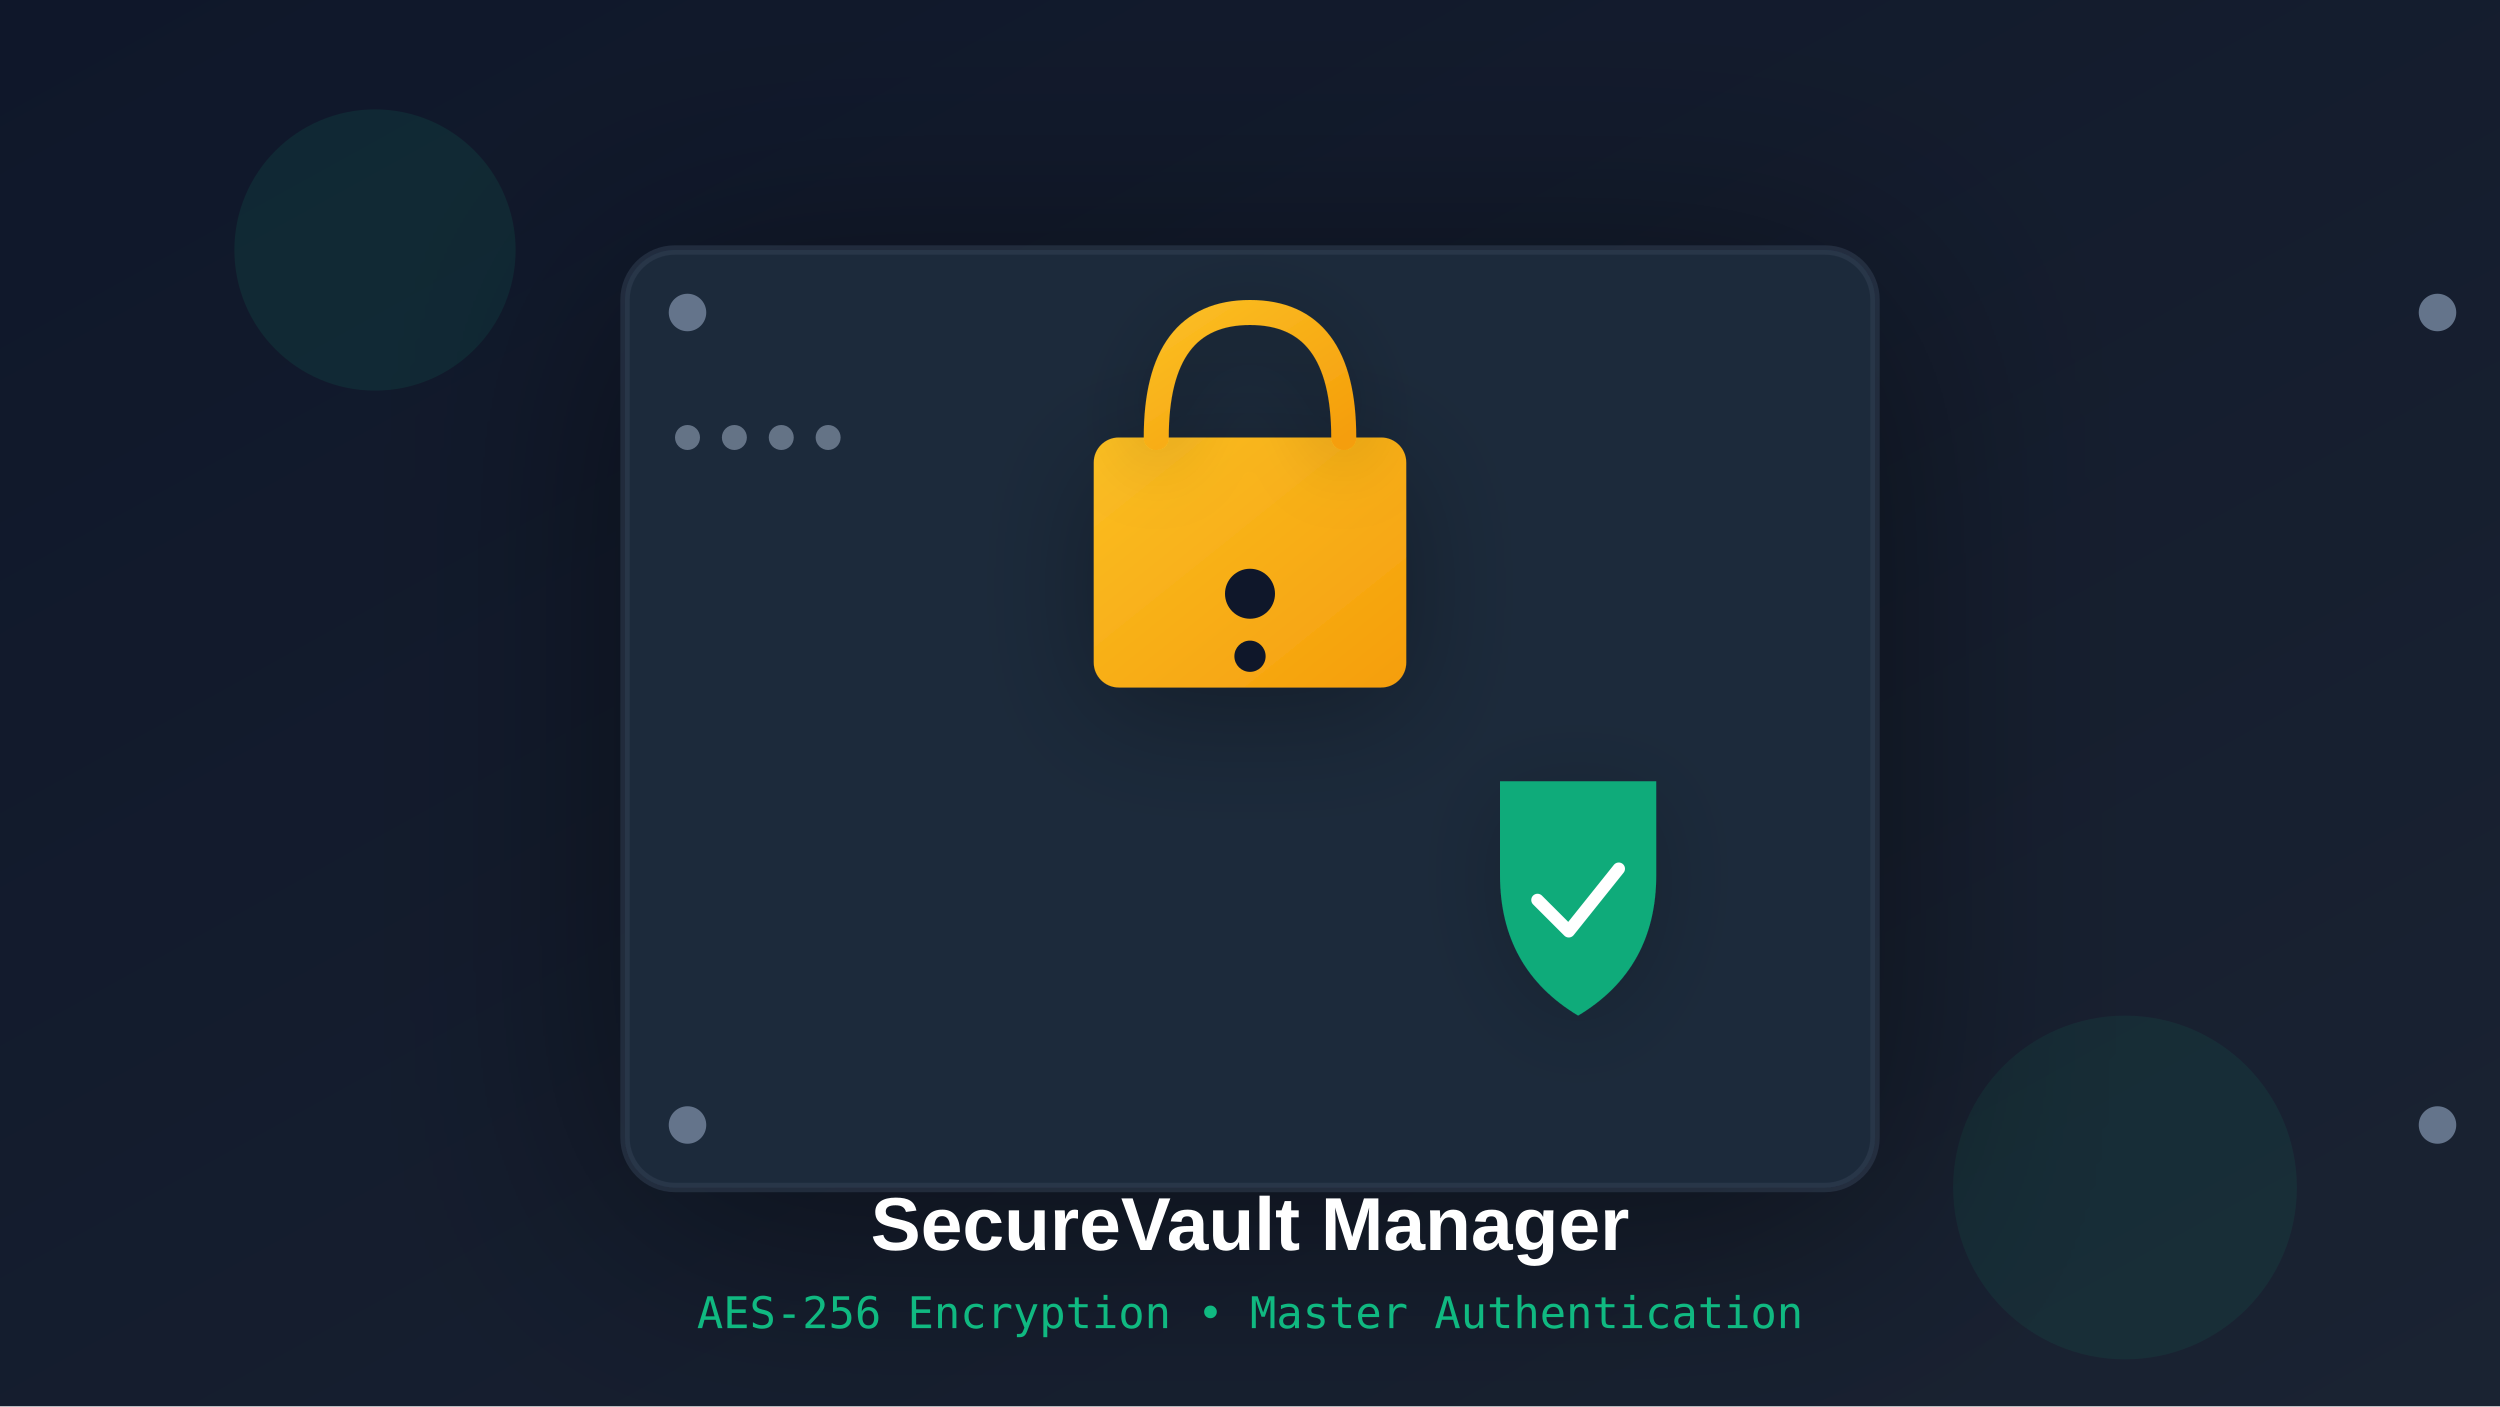
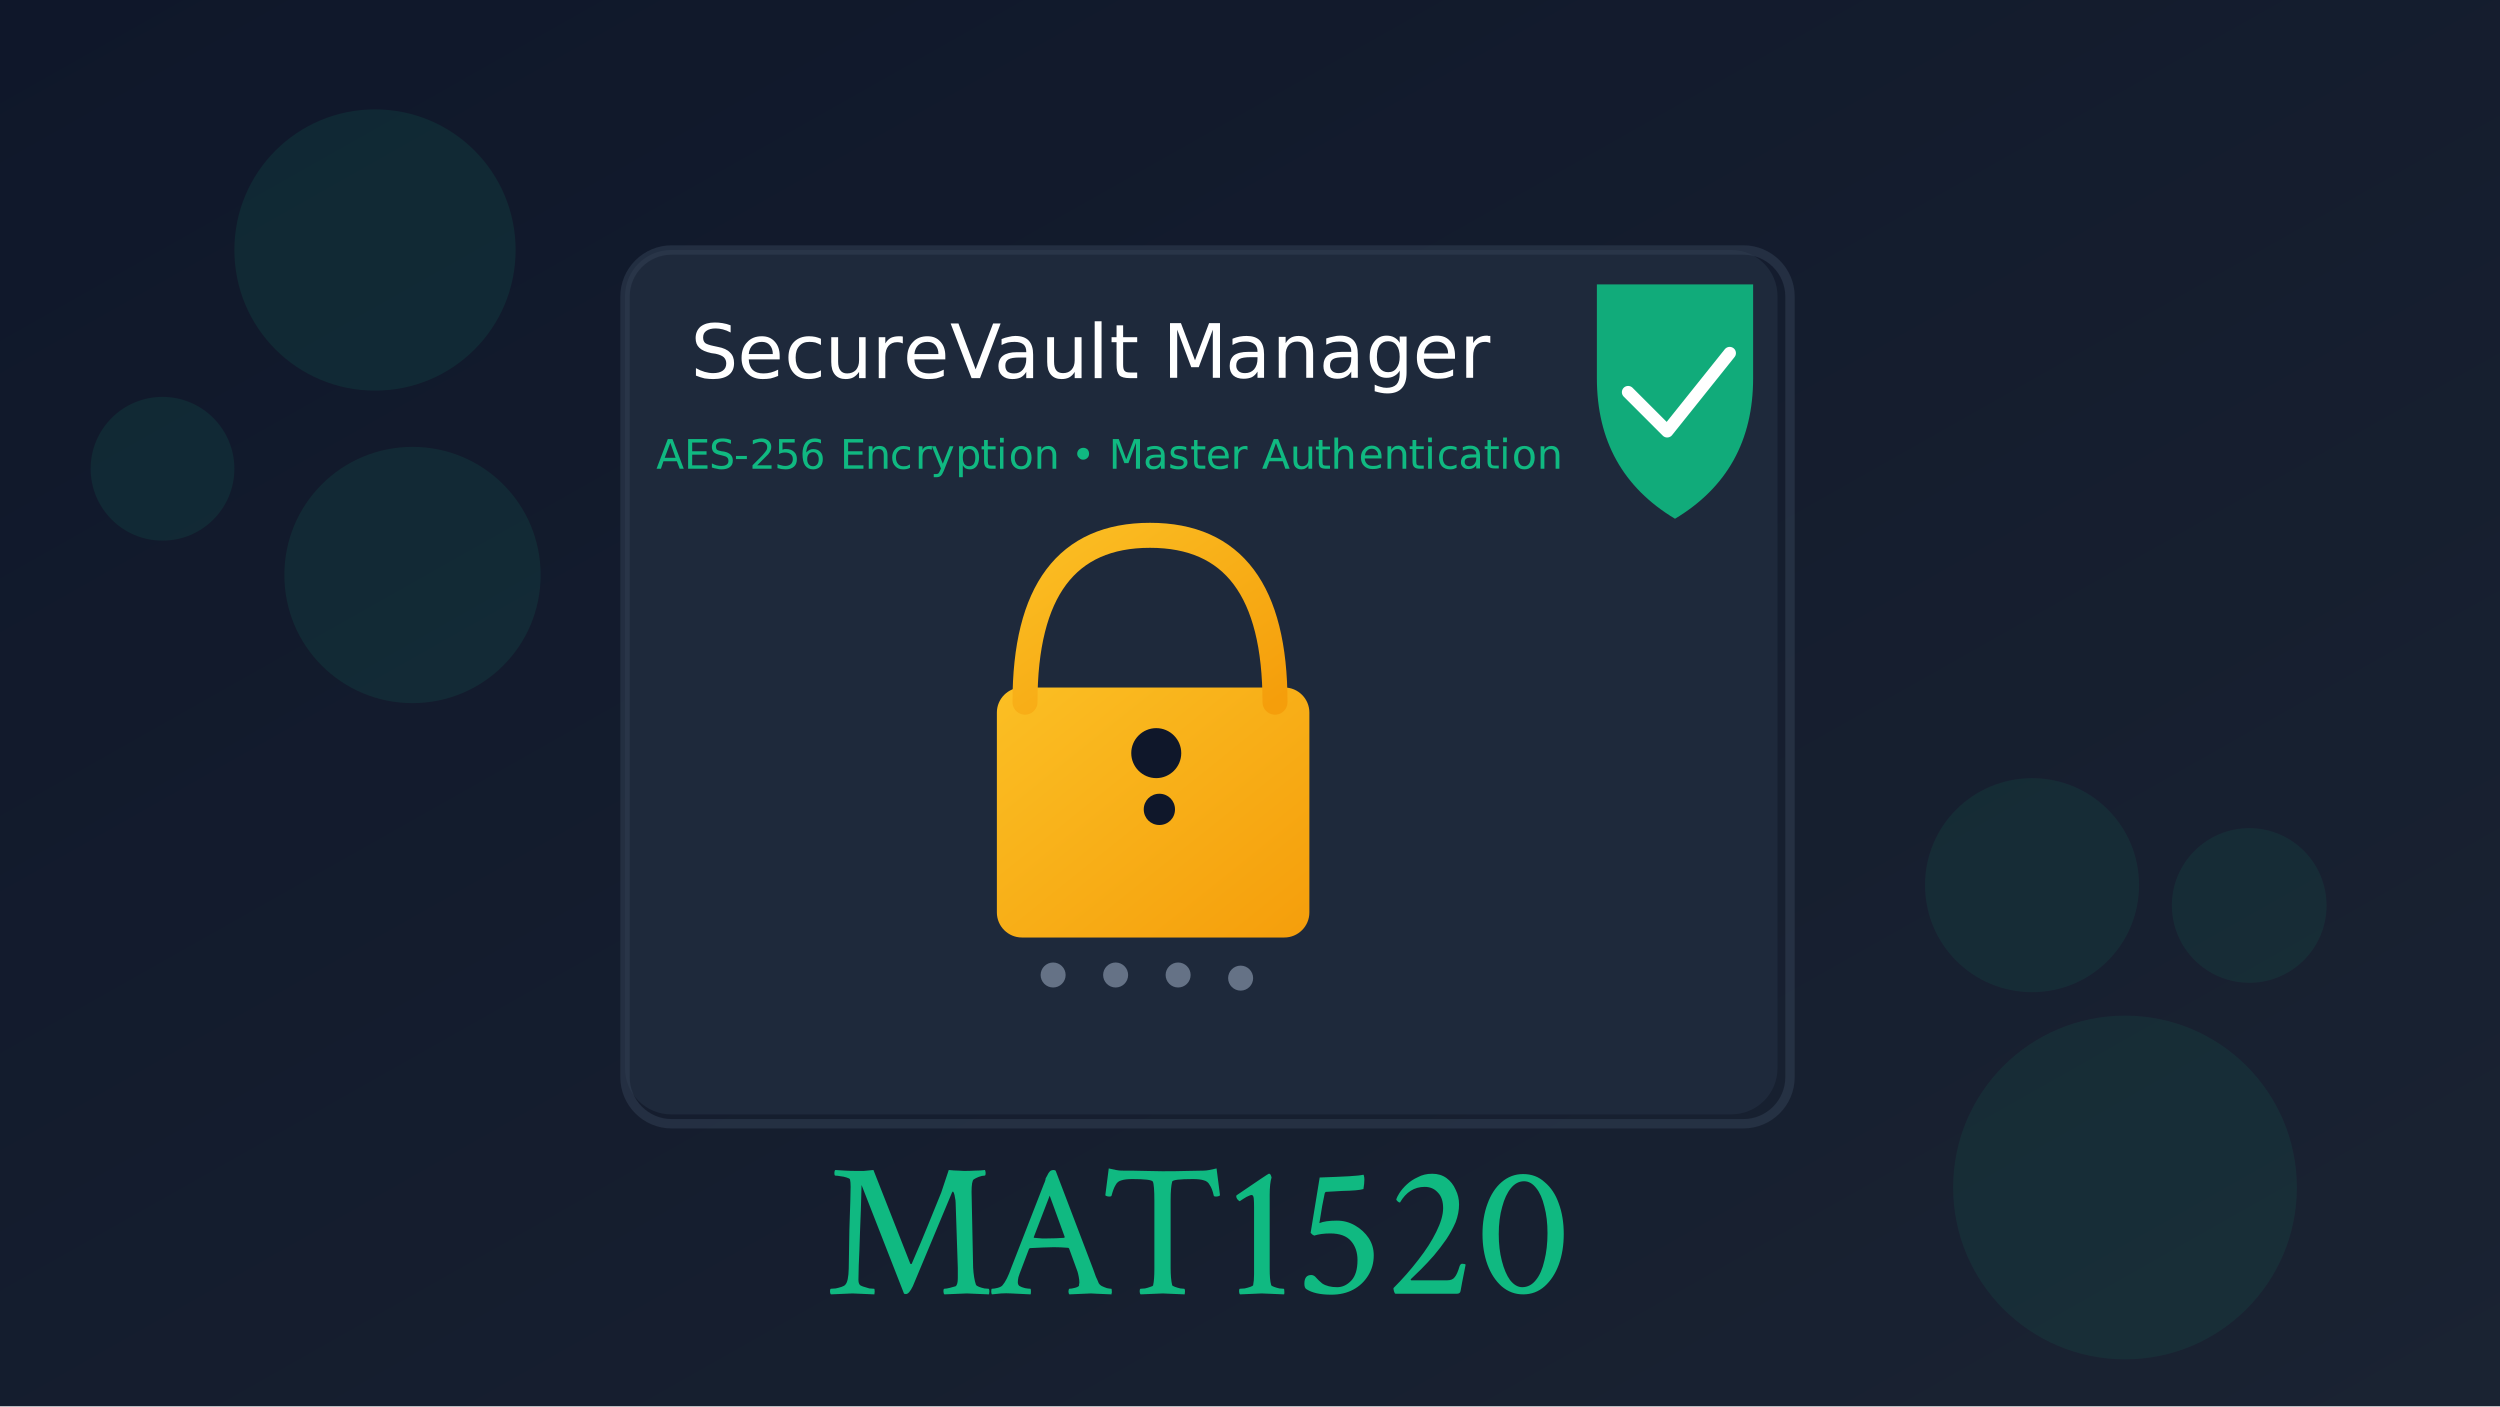
- <svg xmlns="http://www.w3.org/2000/svg" viewBox="0 0 800 450" width="800" height="450">
+ <svg xmlns="http://www.w3.org/2000/svg" version="1.2" viewBox="0 0 800 450" width="800" height="450">
  <defs>
-     <linearGradient id="vault-bg" x1="0%" y1="0%" x2="100%" y2="100%">
-       <stop offset="0%" style="stop-color:#0f172a;stop-opacity:1" />
-       <stop offset="100%" style="stop-color:#1a2332;stop-opacity:1" />
+     <linearGradient id="P" gradientUnits="userSpaceOnUse" />
+     <linearGradient id="g1" x2="1" href="#P" gradientTransform="matrix(800,450,-800,450,0,0)">
+       <stop stop-color="#0f172a" />
+       <stop offset="1" stop-color="#1a2332" />
    </linearGradient>
-     <linearGradient id="vault-lock" x1="0%" y1="0%" x2="100%" y2="100%">
-       <stop offset="0%" style="stop-color:#fbbf24;stop-opacity:1" />
-       <stop offset="100%" style="stop-color:#f59e0b;stop-opacity:1" />
+     <linearGradient id="g2" x2="1" href="#P" gradientTransform="matrix(100,80,-100,80,319,220)">
+       <stop stop-color="#fbbf24" />
+       <stop offset="1" stop-color="#f59e0b" />
+     </linearGradient>
+     <linearGradient id="g3" x2="1" href="#P" gradientTransform="matrix(80,53.333,-80,53.333,328,171.333)">
+       <stop stop-color="#fbbf24" />
+       <stop offset="1" stop-color="#f59e0b" />
    </linearGradient>
  </defs>
-   <rect width="800" height="450" fill="url(#vault-bg)" />
-   <circle cx="120" cy="80" r="45" fill="#10b981" opacity="0.1" />
-   <circle cx="680" cy="380" r="55" fill="#10b981" opacity="0.08" />
-   <rect x="200" y="80" width="400" height="300" rx="16" fill="#1e293b" filter="drop-shadow(0 10px 40px rgba(0, 0, 0, 0.5))" />
-   <rect x="200" y="80" width="400" height="300" rx="16" fill="none" stroke="#334155" stroke-width="3" opacity="0.5" />
-   <circle cx="220" cy="100" r="6" fill="#64748b" />
-   <circle cx="780" cy="100" r="6" fill="#64748b" />
-   <circle cx="220" cy="360" r="6" fill="#64748b" />
-   <circle cx="780" cy="360" r="6" fill="#64748b" />
-   <g transform="translate(400, 180)">
-     <rect x="-50" y="-40" width="100" height="80" rx="8" fill="url(#vault-lock)" filter="drop-shadow(0 8px 20px rgba(0, 0, 0, 0.3))" />
-     <path d="M -30 -40 Q -30 -80 0 -80 Q 30 -80 30 -40" stroke="url(#vault-lock)" stroke-width="8" fill="none" stroke-linecap="round" filter="drop-shadow(0 4px 12px rgba(0, 0, 0, 0.3))" />
-     <circle cx="0" cy="10" r="8" fill="#0f172a" />
-     <circle cx="0" cy="30" r="5" fill="#0f172a" />
-   </g>
-   <g transform="translate(480, 250)">
-     <path d="M 0 0 L 50 0 L 50 30 Q 50 60 25 75 Q 0 60 0 30 Z" fill="#10b981" opacity="0.9" filter="drop-shadow(0 5px 15px rgba(0, 0, 0, 0.2))" />
-     <path d="M 12 38 L 22 48 L 38 28" stroke="#fff" stroke-width="4" fill="none" stroke-linecap="round" stroke-linejoin="round" />
-   </g>
-   <g transform="translate(220, 140)">
-     <circle cx="0" cy="0" r="4" fill="#94a3b8" opacity="0.6" />
-     <circle cx="15" cy="0" r="4" fill="#94a3b8" opacity="0.6" />
-     <circle cx="30" cy="0" r="4" fill="#94a3b8" opacity="0.6" />
-     <circle cx="45" cy="0" r="4" fill="#94a3b8" opacity="0.6" />
-   </g>
-   <text x="400" y="400" fill="#fff" font-family="Arial, sans-serif" font-size="24" text-anchor="middle" font-weight="bold">SecureVault Manager</text>
-   <text x="400" y="425" fill="#10b981" font-family="monospace" font-size="14" text-anchor="middle">AES-256 Encryption • Master Authentication</text>
+   <style>.a{fill:url(#g1)}.b{opacity:.1;fill:#10b981}.c{opacity:.08;fill:#10b981}.d{fill:#1e293b}.e{opacity:.5;fill:none;stroke:#334155;stroke-width:3}.f{fill:url(#g2)}.g{fill:none;stroke:url(#g3);stroke-linecap:round;stroke-width:8}.h{fill:#0f172a}.i{opacity:.9;fill:#10b981}.j{fill:none;stroke:#fff;stroke-linecap:round;stroke-linejoin:round;stroke-width:4}.k{opacity:.6;fill:#94a3b8}.l{fill:#fff}.m{fill:#10b981}</style>
+   <path class="a" d="m0 0h800v450h-800z" />
+   <path class="b" d="m120 125c-24.9 0-45-20.1-45-45 0-24.9 20.1-45 45-45 24.9 0 45 20.1 45 45 0 24.9-20.1 45-45 45z" />
+   <path class="b" d="m52 173c-12.7 0-23-10.3-23-23 0-12.7 10.3-23 23-23 12.7 0 23 10.3 23 23 0 12.7-10.3 23-23 23z" />
+   <path class="b" d="m132 225c-22.7 0-41-18.3-41-41 0-22.7 18.3-41 41-41 22.7 0 41 18.3 41 41 0 22.7-18.3 41-41 41z" />
+   <path class="c" d="m680 435c-30.4 0-55-24.6-55-55 0-30.4 24.6-55 55-55 30.4 0 55 24.6 55 55 0 30.4-24.6 55-55 55z" />
+   <path class="c" d="m719.8 314.5c-13.7 0-24.8-11.1-24.8-24.8 0-13.6 11.1-24.7 24.8-24.7 13.6 0 24.7 11.1 24.7 24.8 0 13.6-11.1 24.7-24.7 24.7z" />
+   <path class="c" d="m650.3 317.5c-19 0-34.3-15.3-34.3-34.3 0-18.9 15.3-34.2 34.3-34.2 18.9 0 34.2 15.3 34.2 34.2 0 19-15.3 34.3-34.2 34.3z" />
+   <path class="d" d="m214.8 80h339.2c8.2 0 14.8 6.6 14.8 14.8v247c0 8.2-6.6 14.8-14.8 14.8h-339.2c-8.2 0-14.8-6.6-14.8-14.8v-247c0-8.2 6.6-14.8 14.8-14.8z" />
+   <path class="e" d="m214.9 80h343c8.2 0 14.9 6.7 14.9 14.9v249.8c0 8.2-6.7 14.9-14.9 14.9h-343c-8.2 0-14.9-6.7-14.9-14.9v-249.8c0-8.2 6.7-14.9 14.9-14.9z" />
+   <path class="f" d="m327 220h84c4.4 0 8 3.6 8 8v64c0 4.4-3.6 8-8 8h-84c-4.4 0-8-3.6-8-8v-64c0-4.4 3.6-8 8-8z" />
+   <path class="g" d="m328 224.7q0-53.4 40-53.4 40 0 40 53.4" />
+   <path class="h" d="m370 249c-4.4 0-8-3.6-8-8 0-4.4 3.6-8 8-8 4.4 0 8 3.6 8 8 0 4.4-3.6 8-8 8z" />
+   <path class="h" d="m371 264c-2.8 0-5-2.2-5-5 0-2.8 2.2-5 5-5 2.8 0 5 2.2 5 5 0 2.8-2.2 5-5 5z" />
+   <path class="i" d="m511 91h50v30q0 30-25 45-25-15-25-45z" />
+   <path class="j" d="m521 125.5l12.5 12.5 20-25" />
+   <path class="k" d="m337 316c-2.2 0-4-1.8-4-4 0-2.2 1.8-4 4-4 2.2 0 4 1.8 4 4 0 2.2-1.8 4-4 4z" />
+   <path class="k" d="m357 316c-2.2 0-4-1.8-4-4 0-2.2 1.8-4 4-4 2.2 0 4 1.8 4 4 0 2.2-1.8 4-4 4z" />
+   <path class="k" d="m377 316c-2.2 0-4-1.8-4-4 0-2.2 1.8-4 4-4 2.2 0 4 1.8 4 4 0 2.2-1.8 4-4 4z" />
+   <path class="k" d="m397 317c-2.2 0-4-1.8-4-4 0-2.2 1.8-4 4-4 2.2 0 4 1.8 4 4 0 2.2-1.8 4-4 4z" />
+   <path class="l" d="m233.8 104.1v2.3q-1.3-0.7-2.5-1-1.2-0.3-2.3-0.3-1.9 0-3 0.8-1 0.7-1 2.1 0 1.2 0.7 1.8 0.7 0.5 2.6 0.9l1.4 0.3q2.7 0.5 3.9 1.8 1.3 1.2 1.3 3.4 0 2.5-1.7 3.8-1.7 1.3-5 1.3-1.2 0-2.7-0.2-1.3-0.3-2.8-0.9v-2.4q1.4 0.8 2.8 1.2 1.4 0.4 2.7 0.4 2 0 3.1-0.8 1.1-0.8 1.1-2.3 0-1.2-0.8-2-0.8-0.7-2.6-1.1l-1.4-0.2q-2.7-0.6-3.8-1.7-1.2-1.1-1.2-3.1 0-2.3 1.6-3.7 1.7-1.3 4.5-1.3 1.3 0 2.5 0.2 1.3 0.2 2.6 0.7zm15.7 9.8v1.1h-9.9q0.1 2.2 1.3 3.4 1.2 1.1 3.4 1.1 1.2 0 2.4-0.3 1.1-0.3 2.3-0.9v2q-1.2 0.5-2.4 0.8-1.2 0.2-2.5 0.2-3.1 0-4.9-1.8-1.9-1.8-1.9-4.9 0-3.3 1.8-5.1 1.7-1.9 4.7-1.9 2.6 0 4.1 1.7 1.6 1.7 1.6 4.6zm-9.9-0.6h7.7q0-1.8-1-2.9-0.9-1-2.5-1-1.8 0-2.9 1-1.1 1-1.3 2.9zm23.1-4.9v2q-0.9-0.5-1.8-0.8-0.9-0.2-1.9-0.2-2.1 0-3.2 1.3-1.2 1.3-1.2 3.7 0 2.5 1.2 3.8 1.1 1.3 3.2 1.3 1 0 1.9-0.2 0.9-0.3 1.8-0.8v2q-0.9 0.4-1.9 0.6-0.9 0.2-2 0.2-3 0-4.7-1.8-1.8-1.9-1.8-5.1 0-3.2 1.8-5 1.8-1.8 4.8-1.8 1 0 2 0.2 0.9 0.2 1.8 0.6zm3.3 7.4v-7.9h2.2v7.8q0 1.9 0.7 2.8 0.7 1 2.2 1 1.7 0 2.8-1.1 1-1.2 1-3.1v-7.4h2.1v13.1h-2.1v-2q-0.8 1.2-1.9 1.8-1 0.5-2.4 0.5-2.2 0-3.4-1.4-1.2-1.4-1.2-4.1zm5.5-8.2zm17.4 0.1v2.2q-0.4-0.2-0.8-0.3-0.5-0.1-1-0.1-1.8 0-2.8 1.2-1 1.2-1 3.4v6.9h-2.1v-13.1h2.1v2q0.7-1.2 1.8-1.8 1.1-0.5 2.7-0.5 0.2 0 0.5 0 0.2 0 0.6 0.1zm13.6 6.2v1.1h-9.9q0.1 2.2 1.3 3.4 1.2 1.1 3.4 1.1 1.2 0 2.4-0.3 1.1-0.3 2.3-0.9v2q-1.2 0.5-2.4 0.8-1.2 0.2-2.5 0.2-3.1 0-4.9-1.8-1.9-1.8-1.9-4.9 0-3.3 1.8-5.1 1.7-1.9 4.7-1.9 2.6 0 4.1 1.7 1.6 1.7 1.6 4.6zm-9.9-0.6h7.7q0-1.8-1-2.9-0.9-1-2.5-1-1.8 0-2.9 1-1.1 1-1.3 2.9zm21 7.7h-2.7l-6.7-17.5h2.5l5.5 14.7 5.6-14.7h2.4zm14.8-6.6h-2.1q-2.6 0-3.6 0.6-1 0.6-1 2 0 1.2 0.7 1.9 0.8 0.6 2.1 0.6 1.8 0 2.8-1.2 1.1-1.3 1.1-3.4zm2.2-0.9v7.5h-2.2v-2q-0.7 1.2-1.8 1.8-1.1 0.5-2.7 0.5-2 0-3.2-1.1-1.2-1.1-1.2-3 0-2.3 1.5-3.4 1.5-1.1 4.4-1.1h3v-0.2q0-1.5-0.9-2.3-1-0.8-2.8-0.8-1.1 0-2.2 0.2-1 0.3-2 0.8v-1.9q1.2-0.5 2.3-0.7 1.1-0.3 2.1-0.3 2.9 0 4.3 1.5 1.4 1.5 1.4 4.5zm4.5 2.3v-7.9h2.2v7.8q0 1.9 0.7 2.8 0.7 0.9 2.2 0.9 1.7 0 2.7-1.1 1-1.1 1-3v-7.4h2.2v13.1h-2.2v-2q-0.7 1.2-1.8 1.8-1 0.5-2.4 0.5-2.2 0-3.4-1.4-1.2-1.4-1.2-4.1zm5.4-8.3zm9.8 13.5v-18.2h2.2v18.2zm7-16.9h2.1v3.8h4.5v1.6h-4.5v7.2q0 1.6 0.5 2 0.4 0.5 1.7 0.5h2.3v1.8h-2.3q-2.5 0-3.4-0.9-0.9-1-0.9-3.4v-7.2h-1.6v-1.6h1.6zm17.1 16.8v-17.5h3.5l4.5 11.9 4.5-11.9h3.5v17.5h-2.3v-15.4l-4.5 12h-2.4l-4.5-12v15.4zm28-6.6h-2.2q-2.6 0-3.6 0.6-1 0.6-1 2.1 0 1.1 0.8 1.8 0.7 0.6 2 0.6 1.8 0 2.9-1.2 1.1-1.3 1.1-3.4zm2.1-0.9v7.5h-2.1v-2q-0.7 1.2-1.8 1.8-1.1 0.5-2.7 0.5-2.1 0-3.3-1.1-1.1-1.1-1.1-3 0-2.2 1.4-3.4 1.5-1.1 4.5-1.1h3v-0.2q0-1.5-1-2.3-1-0.8-2.7-0.8-1.2 0-2.2 0.2-1.1 0.3-2.1 0.9v-2q1.2-0.5 2.3-0.7 1.1-0.2 2.2-0.2 2.8 0 4.2 1.4 1.4 1.5 1.4 4.5zm15.7-0.4v7.9h-2.2v-7.9q0-1.8-0.7-2.7-0.7-1-2.2-1-1.7 0-2.7 1.1-1 1.2-1 3.1v7.4h-2.2v-13.1h2.2v2q0.7-1.2 1.8-1.8 1-0.5 2.4-0.5 2.3 0 3.4 1.4 1.2 1.4 1.2 4.1zm12.2 1.3h-2.2q-2.6 0-3.6 0.6-1 0.6-1 2 0 1.2 0.8 1.9 0.7 0.6 2 0.6 1.8 0 2.9-1.2 1.1-1.3 1.1-3.4zm2.1-0.9v7.5h-2.1v-2q-0.7 1.2-1.8 1.7-1.1 0.6-2.7 0.6-2.1 0-3.3-1.1-1.1-1.1-1.1-3 0-2.3 1.4-3.4 1.5-1.1 4.5-1.1h3v-0.2q0-1.5-1-2.3-1-0.8-2.7-0.8-1.2 0-2.2 0.2-1.1 0.3-2.1 0.8v-2q1.2-0.4 2.3-0.6 1.1-0.3 2.2-0.3 2.8 0 4.2 1.5 1.4 1.5 1.4 4.5zm13.4 0.8q0-2.4-1-3.7-0.9-1.3-2.7-1.3-1.7 0-2.7 1.3-0.9 1.3-0.9 3.7 0 2.3 0.9 3.6 1 1.3 2.7 1.3 1.8 0 2.7-1.3 1-1.3 1-3.6zm2.2-6.5v11.5q0 3.4-1.5 5-1.5 1.7-4.6 1.7-1.1 0-2.1-0.2-1-0.2-2-0.5v-2.1q1 0.5 1.9 0.7 0.9 0.3 1.9 0.3 2.1 0 3.2-1.1 1-1.1 1-3.4v-1q-0.6 1.1-1.7 1.7-1 0.6-2.5 0.6-2.4 0-3.9-1.9-1.5-1.8-1.5-4.8 0-3.1 1.5-4.9 1.5-1.9 3.9-1.9 1.5 0 2.5 0.6 1.1 0.6 1.7 1.7v-2zm15.5 6.1v1h-10q0.2 2.3 1.4 3.4 1.2 1.2 3.3 1.2 1.3 0 2.4-0.3 1.2-0.3 2.3-0.9v2q-1.1 0.5-2.3 0.8-1.2 0.2-2.5 0.2-3.1 0-5-1.8-1.8-1.8-1.8-5 0-3.2 1.7-5.1 1.8-1.9 4.7-1.9 2.7 0 4.2 1.7 1.6 1.7 1.6 4.7zm-9.9-0.7h7.7q0-1.7-1-2.8-1-1-2.6-1-1.8 0-2.8 1-1.1 1-1.3 2.8zm21.2-5.6v2.3q-0.3-0.2-0.8-0.3-0.4-0.1-0.9-0.1-1.8 0-2.8 1.1-1 1.2-1 3.5v6.9h-2.2v-13.2h2.2v2.1q0.7-1.2 1.8-1.8 1.1-0.6 2.6-0.6 0.3 0 0.5 0.1 0.3 0 0.6 0z" />
+   <path class="m" d="m216.2 146.5l-1.7-4.8-1.8 4.8zm-6.1 3.5l3.6-9.5h1.5l3.6 9.5h-1.3l-0.9-2.4h-4.3l-0.8 2.4zm10.1 0v-9.5h6.1v1.1h-4.8v2.8h4.6v1.1h-4.6v3.4h4.9v1.1zm13.7-9.2v1.2q-0.7-0.3-1.4-0.5-0.6-0.2-1.2-0.2-1.1 0-1.7 0.5-0.5 0.4-0.5 1.1 0 0.6 0.3 1 0.4 0.3 1.5 0.5l0.8 0.1q1.4 0.3 2.1 1 0.7 0.7 0.7 1.9 0 1.4-1 2.1-0.9 0.7-2.7 0.7-0.7 0-1.4-0.2-0.8-0.1-1.6-0.4v-1.3q0.8 0.4 1.5 0.6 0.8 0.2 1.5 0.2 1.1 0 1.7-0.4 0.6-0.4 0.6-1.2 0-0.7-0.4-1.1-0.4-0.4-1.4-0.6l-0.8-0.2q-1.5-0.3-2.1-0.9-0.6-0.6-0.6-1.7 0-1.2 0.8-2 0.9-0.7 2.5-0.7 0.7 0 1.4 0.1 0.7 0.1 1.4 0.4zm1.6 6.1v-1h3.5v1zm6.8 2h4.6v1.1h-6.1v-1.1q0.7-0.7 2-2 1.3-1.3 1.6-1.7 0.6-0.7 0.9-1.2 0.2-0.4 0.2-0.9 0-0.8-0.5-1.2-0.6-0.5-1.4-0.5-0.6 0-1.3 0.2-0.7 0.2-1.4 0.6v-1.3q0.7-0.3 1.4-0.4 0.7-0.2 1.3-0.2 1.4 0 2.3 0.7 0.9 0.8 0.9 2 0 0.6-0.2 1.1-0.2 0.6-0.8 1.3-0.2 0.2-1 1-0.9 0.9-2.5 2.5zm7-3.6v-4.8h5v1.1h-3.9v2.3q0.3-0.1 0.6-0.2 0.3 0 0.6 0 1.6 0 2.5 0.9 0.9 0.8 0.9 2.3 0 1.6-0.9 2.4-1 0.9-2.7 0.9-0.6 0-1.3-0.1-0.6-0.1-1.3-0.3v-1.3q0.6 0.3 1.2 0.4 0.6 0.2 1.3 0.2 1.1 0 1.8-0.6 0.6-0.6 0.6-1.6 0-1-0.6-1.5-0.7-0.6-1.8-0.6-0.5 0-1 0.1-0.5 0.1-1 0.4zm10.9-0.6q-0.9 0-1.4 0.6-0.5 0.6-0.5 1.6 0 1.1 0.5 1.7 0.5 0.6 1.4 0.6 0.8 0 1.3-0.6 0.5-0.6 0.5-1.7 0-1-0.5-1.6-0.5-0.6-1.3-0.6zm2.5-4v1.2q-0.5-0.3-1-0.4-0.5-0.1-0.9-0.1-1.3 0-2 0.8-0.7 0.9-0.8 2.6 0.4-0.5 1-0.8 0.5-0.3 1.2-0.3 1.5 0 2.3 0.9 0.8 0.8 0.8 2.3 0 1.5-0.8 2.4-0.9 0.9-2.3 0.9-1.7 0-2.6-1.3-0.8-1.2-0.8-3.7 0-2.2 1-3.6 1.1-1.3 2.9-1.3 0.5 0 1 0.1 0.5 0.1 1 0.3zm7.4 9.3v-9.5h6.1v1.1h-4.8v2.8h4.6v1.1h-4.6v3.4h4.9v1.1zm13.9-4.3v4.3h-1.2v-4.3q0-1-0.4-1.5-0.4-0.5-1.2-0.5-1 0-1.5 0.6-0.5 0.6-0.5 1.7v4h-1.2v-7.2h1.2v1.2q0.4-0.7 0.9-1 0.6-0.3 1.4-0.3 1.2 0 1.8 0.7 0.7 0.8 0.7 2.3zm7.2-2.6v1.1q-0.5-0.3-1-0.4-0.5-0.1-1.1-0.1-1.1 0-1.7 0.7-0.7 0.7-0.7 2 0 1.3 0.7 2.1 0.6 0.7 1.7 0.7 0.6 0 1.1-0.1 0.5-0.2 1-0.5v1.1q-0.5 0.3-1.1 0.4-0.5 0.1-1.1 0.1-1.6 0-2.5-1-1-1-1-2.8 0-1.7 1-2.7 0.9-1 2.6-1 0.5 0 1.1 0.1 0.5 0.1 1 0.3zm7-0.4v1.2q-0.2-0.1-0.5-0.1-0.2-0.1-0.5-0.1-1 0-1.5 0.7-0.5 0.6-0.5 1.8v3.8h-1.2v-7.2h1.2v1.2q0.3-0.7 0.9-1 0.6-0.3 1.5-0.3 0.1 0 0.2 0 0.2 0 0.4 0zm6.9 0.1l-3.1 7.9q-0.5 1.2-1 1.6-0.5 0.4-1.2 0.4h-1v-1h0.7q0.5 0 0.8-0.2 0.2-0.2 0.6-1.1l0.2-0.5-2.9-7.1h1.2l2.3 5.6 2.2-5.6zm3 6.1v3.8h-1.2v-9.9h1.2v1.1q0.4-0.6 0.9-0.9 0.6-0.3 1.4-0.3 1.3 0 2.1 1 0.8 1 0.8 2.7 0 1.7-0.8 2.8-0.8 1-2.1 1-0.8 0-1.4-0.3-0.5-0.3-0.9-1zm4-2.5q0-1.3-0.5-2-0.6-0.7-1.5-0.7-0.9 0-1.5 0.7-0.5 0.7-0.5 2 0 1.3 0.5 2.1 0.6 0.7 1.5 0.7 0.9 0 1.5-0.7 0.5-0.8 0.5-2.1zm2.8-5.6h1.2v2h2.5v1h-2.5v3.8q0 0.9 0.3 1.2 0.2 0.2 0.9 0.2h1.3v1h-1.3q-1.3 0-1.8-0.5-0.6-0.5-0.6-1.9v-3.8h-0.8v-1h0.8zm5.1 9.2v-7.1h1.1v7.1zm0-8.4v-1.5h1.2v1.5zm6.8 2.1q-1 0-1.5 0.7-0.6 0.8-0.6 2.1 0 1.2 0.6 2 0.5 0.7 1.5 0.7 0.9 0 1.5-0.7 0.5-0.8 0.5-2 0-1.3-0.5-2.1-0.6-0.7-1.5-0.7zm0-1q1.5 0 2.4 1 0.9 1 0.9 2.8 0 1.7-0.9 2.7-0.9 1-2.4 1-1.5 0-2.4-1-0.9-1-0.9-2.7 0-1.8 0.9-2.8 0.9-1 2.4-1zm11.2 3v4.3h-1.2v-4.2q0-1.1-0.4-1.6-0.4-0.5-1.2-0.5-0.9 0-1.5 0.6-0.5 0.6-0.5 1.7v4h-1.2v-7.1h1.2v1.1q0.4-0.7 0.9-1 0.6-0.3 1.4-0.3 1.2 0 1.8 0.8 0.7 0.7 0.7 2.2zm6.7-0.5q0-0.8 0.6-1.4 0.6-0.5 1.4-0.5 0.7 0 1.3 0.5 0.5 0.6 0.5 1.4 0 0.8-0.5 1.3-0.6 0.6-1.4 0.6-0.8 0-1.3-0.6-0.6-0.5-0.6-1.3zm11.4 4.8v-9.5h1.9l2.4 6.5 2.5-6.5h1.9v9.5h-1.3v-8.3l-2.4 6.5h-1.3l-2.5-6.5v8.3zm15.4-3.6h-1.2q-1.4 0-2 0.4-0.5 0.3-0.5 1.1 0 0.6 0.4 1 0.4 0.3 1.1 0.3 1 0 1.6-0.7 0.6-0.7 0.6-1.8zm1.2-0.5v4.1h-1.2v-1.1q-0.4 0.7-1 1-0.6 0.3-1.5 0.3-1.1 0-1.7-0.6-0.7-0.7-0.7-1.7 0-1.2 0.8-1.8 0.8-0.6 2.4-0.6h1.7v-0.1q0-0.8-0.5-1.3-0.6-0.4-1.5-0.4-0.7 0-1.2 0.1-0.6 0.2-1.2 0.5v-1.1q0.7-0.3 1.3-0.4 0.6-0.1 1.2-0.1 1.5 0 2.3 0.8 0.8 0.8 0.8 2.4zm6.9-2.8v1.1q-0.5-0.3-1-0.4-0.5-0.1-1.1-0.1-0.9 0-1.3 0.2-0.5 0.3-0.5 0.8 0 0.4 0.3 0.7 0.4 0.2 1.3 0.4l0.4 0.1q1.3 0.3 1.8 0.8 0.5 0.4 0.5 1.3 0 1-0.8 1.6-0.8 0.6-2.1 0.6-0.6 0-1.2-0.1-0.7-0.1-1.4-0.4v-1.2q0.7 0.4 1.3 0.5 0.7 0.2 1.3 0.2 0.8 0 1.3-0.3 0.4-0.3 0.4-0.8 0-0.5-0.3-0.7-0.3-0.3-1.4-0.5l-0.4-0.1q-1.1-0.2-1.6-0.7-0.5-0.5-0.5-1.3 0-1 0.7-1.6 0.7-0.5 2-0.5 0.7 0 1.3 0.1 0.5 0.1 1 0.3zm2.5-2.3h1.1v2h2.5v1h-2.5v3.8q0 0.9 0.3 1.2 0.2 0.2 0.9 0.2h1.3v1h-1.3q-1.3 0-1.8-0.5-0.5-0.5-0.5-1.9v-3.8h-0.9v-1h0.9zm11.1 5.4v0.5h-5.4q0.1 1.2 0.7 1.9 0.7 0.6 1.8 0.6 0.7 0 1.3-0.2 0.7-0.1 1.3-0.5v1.2q-0.6 0.2-1.3 0.4-0.6 0.1-1.3 0.1-1.7 0-2.7-1-1-1-1-2.7 0-1.7 0.9-2.8 1-1 2.6-1 1.4 0 2.2 0.9 0.9 1 0.9 2.6zm-5.4-0.4h4.2q0-1-0.5-1.5-0.6-0.6-1.4-0.6-1 0-1.6 0.6-0.6 0.5-0.7 1.5zm11.4-3v1.2q-0.2-0.1-0.4-0.2-0.2-0.1-0.5-0.1-1 0-1.6 0.7-0.5 0.6-0.5 1.9v3.7h-1.2v-7.1h1.2v1.1q0.4-0.7 1-1 0.6-0.3 1.4-0.3 0.1 0 0.3 0 0.1 0 0.3 0.1zm10.9 3.7l-1.8-4.7-1.7 4.7zm-6.2 3.5l3.7-9.5h1.4l3.7 9.5h-1.4l-0.8-2.4h-4.3l-0.9 2.4zm10-2.8v-4.3h1.2v4.3q0 1 0.4 1.5 0.4 0.5 1.2 0.5 0.9 0 1.5-0.6 0.5-0.6 0.5-1.7v-4h1.2v7.1h-1.2v-1.1q-0.4 0.7-1 1-0.5 0.3-1.3 0.3-1.2 0-1.9-0.8-0.6-0.7-0.6-2.2zm3-4.5zm5.1-1.9h1.2v2.1h2.4v0.9h-2.4v3.9q0 0.8 0.2 1.1 0.3 0.2 1 0.2h1.2v1h-1.2q-1.4 0-1.9-0.5-0.5-0.5-0.5-1.8v-3.9h-0.9v-0.9h0.9zm11 4.8v4.4h-1.2v-4.3q0-1-0.4-1.5-0.4-0.5-1.2-0.5-0.9 0-1.5 0.6-0.5 0.6-0.5 1.6v4.1h-1.2v-10h1.2v3.9q0.4-0.6 1-1 0.5-0.3 1.3-0.3 1.2 0 1.8 0.8 0.7 0.8 0.7 2.2zm9.1 0.5v0.6h-5.4q0.1 1.2 0.8 1.8 0.6 0.6 1.8 0.6 0.7 0 1.3-0.1 0.6-0.2 1.3-0.5v1.1q-0.7 0.3-1.3 0.4-0.7 0.1-1.4 0.1-1.7 0-2.7-1-1-1-1-2.7 0-1.7 1-2.7 0.9-1.1 2.5-1.1 1.5 0 2.3 1 0.8 0.9 0.8 2.5zm-5.3-0.4h4.2q0-0.9-0.6-1.5-0.5-0.6-1.4-0.6-1 0-1.5 0.6-0.6 0.5-0.7 1.5zm13.2-0.1v4.4h-1.2v-4.3q0-1-0.4-1.5-0.4-0.5-1.2-0.5-0.9 0-1.5 0.6-0.5 0.6-0.5 1.6v4.1h-1.2v-7.2h1.2v1.1q0.4-0.6 1-1 0.5-0.3 1.3-0.3 1.2 0 1.8 0.8 0.7 0.8 0.7 2.2zm2-4.8h1.2v2h2.4v0.9h-2.4v3.9q0 0.9 0.2 1.1 0.3 0.3 1 0.3h1.2v1h-1.2q-1.4 0-1.9-0.6-0.5-0.5-0.5-1.8v-3.9h-0.9v-0.9h0.9zm5 9.2v-7.2h1.2v7.2zm0-8.5v-1.5h1.2v1.5zm9.1 1.6v1.1q-0.5-0.3-1-0.4-0.5-0.1-1-0.1-1.1 0-1.8 0.7-0.6 0.7-0.6 2 0 1.3 0.6 2.1 0.7 0.7 1.8 0.7 0.5 0 1-0.2 0.5-0.1 1-0.4v1.1q-0.5 0.2-1 0.4-0.5 0.1-1.1 0.1-1.6 0-2.6-1-0.9-1.1-0.9-2.8 0-1.7 0.9-2.7 1-1 2.7-1 0.5 0 1 0.1 0.5 0.1 1 0.3zm6.3 3.3h-1.2q-1.4 0-1.9 0.3-0.6 0.3-0.6 1.1 0 0.7 0.4 1 0.4 0.4 1.1 0.4 1 0 1.6-0.7 0.6-0.7 0.6-1.8zm1.2-0.5v4h-1.2v-1q-0.4 0.6-1 0.9-0.6 0.3-1.5 0.3-1.1 0-1.7-0.6-0.7-0.6-0.7-1.6 0-1.2 0.8-1.9 0.8-0.6 2.4-0.6h1.7v-0.1q0-0.8-0.5-1.2-0.6-0.5-1.5-0.5-0.7 0-1.2 0.2-0.6 0.1-1.1 0.4v-1.1q0.6-0.2 1.2-0.4 0.6-0.1 1.2-0.1 1.5 0 2.3 0.8 0.8 0.8 0.8 2.5zm2.4-5.1h1.1v2h2.5v0.9h-2.5v3.9q0 0.9 0.3 1.1 0.2 0.3 0.9 0.3h1.3v0.9h-1.3q-1.3 0-1.8-0.5-0.5-0.5-0.5-1.8v-3.9h-0.9v-0.9h0.9zm5 9.2v-7.2h1.1v7.2zm0-8.5v-1.5h1.2v1.5zm6.8 2.1q-0.9 0-1.5 0.8-0.5 0.7-0.5 2 0 1.3 0.5 2 0.5 0.8 1.5 0.8 0.9 0 1.5-0.8 0.5-0.7 0.5-2 0-1.3-0.5-2-0.6-0.8-1.5-0.8zm0-0.9q1.5 0 2.4 0.9 0.9 1 0.9 2.8 0 1.8-0.9 2.8-0.9 1-2.4 1-1.5 0-2.4-1-0.9-1-0.9-2.8 0-1.8 0.9-2.8 0.9-0.9 2.4-0.9zm11.2 3v4.3h-1.2v-4.3q0-1-0.4-1.5-0.4-0.5-1.2-0.5-0.9 0-1.5 0.6-0.5 0.6-0.5 1.6v4.1h-1.2v-7.2h1.2v1.1q0.4-0.6 1-0.9 0.5-0.3 1.3-0.3 1.2 0 1.8 0.7 0.7 0.8 0.7 2.3z" />
+   <path class="m" d="m272.8 413.9l-6.9 0.3q-0.3-0.3-0.3-0.9 0-0.9 0.3-0.9 0.5 0 1.5-0.1 1-0.2 1.9-0.5 0.9-0.3 1.2-0.7 1-1 1.1-5.2 0.1-6.9 0.2-12.4 0.2-5.6 0.3-9.1 0.1-3.6 0.1-4.6 0-1.6-0.2-2.4-0.1-0.3-1.1-0.6-0.9-0.3-1.9-0.4-1.1-0.2-1.7-0.2-0.3 0-0.3-0.9 0-0.6 0.3-0.9 1.4 0.1 3.2 0.2 1.7 0.1 3.5 0.1 1.1 0 2.4 0 1.4-0.1 3.1-0.3 0.5 1.4 11.8 30 0.1 0.1 0.2 0.1 0.3 0 0.3-0.2 3-6.9 5.3-12.6 2.3-5.7 4.1-10.1l2.4-7.2q1.9 0.2 3.1 0.2 1.2 0.1 1.8 0.1 1.9 0 3.5-0.1 1.7 0 3.2-0.2 0.2 0.6 0.2 0.9 0 0.9-0.3 0.9h-0.1q-0.7 0-1.8 0.4-1 0.4-1.6 0.8-0.7 0.5-0.7 4l0.5 24.2q0.2 3.5 0.9 5.5 0.2 0.4 1 0.7 0.8 0.3 1.7 0.5 0.9 0.1 1.3 0.1 0.3 0 0.3 0.9 0 0.4-0.1 0.9-3-0.1-4.8-0.2-1.8-0.1-2.3-0.1l-7.2 0.3q-0.3-0.3-0.3-1 0-0.8 0.3-0.8 0.6 0 1.8-0.3 1.2-0.3 1.8-0.5 0.7-0.5 0.7-2.6v-3.2l-0.7-21q0-0.7-0.2-1.5-0.1-0.8-0.3-1.4-0.2-0.6-0.4-0.6-0.1 0-0.3 0.4l-12.5 29.9q-1.2 2.5-2.2 2.5-0.1 0-0.6-0.1l-13.6-34.8q-0.2 8.4-0.5 15.1-0.2 6.6-0.4 10.6-0.1 4-0.1 4.6 0 1.1 0.4 1.6 0.2 0.3 1.1 0.6 1 0.3 2 0.6 1.1 0.1 1.5 0.1 0.2 0 0.2 0.9 0 0.4-0.1 0.9-3-0.1-4.7-0.2-1.8-0.1-2.3-0.1zm44.6 0.3q-0.2-0.3-0.2-0.9 0-0.9 0.2-0.9 0.8 0 1.9-0.3 1.1-0.3 1.5-0.8 0.7-0.8 1.4-2.2 0.7-1.4 1.4-3.4l10.4-26.7q0.4-0.9 0.5-1.3 0.1-0.3 0.1-0.6 0.2-0.3 0.5-0.9 0.4-0.9 0.8-1.3 0.4-0.5 1.4-0.5l0.5 0.2 12 31.5q0.5 1.4 0.9 2.5 0.5 1 0.8 1.8 0.2 0.6 1 1.1 0.8 0.4 1.7 0.7 0.9 0.2 1.4 0.2 0.2 0 0.2 1.2 0 0.1-0.1 0.3 0 0.1 0 0.3-3-0.1-4.7-0.2-1.6-0.1-1.9-0.1l-6.9 0.3q-0.3-0.3-0.3-1 0.1-0.8 0.3-0.8 0.7 0 1.8-0.3 1.1-0.3 1.3-0.7 0-0.3 0-0.5 0.1-0.2 0.1-0.5 0-0.8-0.2-1.8-0.2-1.1-0.4-1.7l-2.7-7.4q-0.2-0.2-0.3-0.2-2.4-0.2-4.6-0.2-1.5 0-3.5 0.1-1.8 0.1-4.1 0.2l-0.3 0.2-2.5 6.6q-0.6 1.5-0.9 2.5-0.2 1-0.2 1.6 0 0.8 0.5 1.2 0.6 0.4 1.8 0.7 1.1 0.2 1.7 0.2 0.2 0 0.2 0.8 0 0.7-0.1 1l-6.2-0.3q-1.6-0.1-3.2 0-1.6 0.2-3 0.3zm17.7-17.9q2.7 0 5.5-0.2l0.1-0.3-4.8-13.2-5.1 13.3q0 0.2 0.1 0.2 1.5 0.1 2.5 0.2 1.1 0 1.7 0zm37 17.6l-7.1 0.3q-0.3-0.3-0.3-0.9 0-0.9 0.3-0.9 0.5 0 1.4-0.1 0.9-0.2 1.7-0.5 0.8-0.2 0.9-0.5 0.2-0.9 0.3-2.2 0.1-1.3 0.1-3.2v-21.6q0-5.2-0.5-6.2-0.5-0.8-6.5-0.8-2.3 0-3.5 0.4-1.3 0.3-1.9 1.5-0.7 1.1-1.3 3.4-0.1 0.3-0.6 0.3-1 0-1.4-0.4l1.1-8.6q1.3 0.3 2.3 0.5 1.1 0.2 1.8 0.2 4.3 0 7.6 0.1 3.3 0.1 5.5 0.1 4.6 0 7.9-0.1 3.4-0.1 5.3-0.1 0.7 0 1.8-0.2 1-0.2 2.3-0.5l1.1 8.6q-0.4 0.4-1.4 0.4-0.5 0-0.6-0.3-0.5-2.3-1.3-3.4-0.6-1.2-1.9-1.5-1.2-0.4-3.5-0.4-6.3 0-6.6 0.8-0.5 1.9-0.5 6v21.6q0 3.5 0.5 5.6 0.1 0.2 0.9 0.5 0.8 0.3 1.7 0.5 0.9 0.1 1.2 0.1 0.3 0 0.3 0.9 0 0.4-0.1 0.9-3-0.1-4.8-0.2-1.7-0.1-2.2-0.1zm24.7 0.3q-0.3-0.3-0.3-1 0-0.8 0.3-0.8 0.5 0 1.5-0.1 0.9-0.2 1.8-0.5 0.8-0.3 0.9-0.5 0.3-1.5 0.3-3.5v-21.5q0-1.8-0.1-2.8-0.1-1.1-0.7-1.1-0.4 0-1.6 0.6-1.2 0.7-2.2 1.4-0.4-0.2-0.8-0.7-0.3-0.5-0.3-0.8 0-0.3 0.1-0.4 10.1-6.9 10.3-6.9h0.2q0.4 0 0.7 1.2-0.6 1.8-0.6 5.6v23.5q0 1.8 0.1 3.1 0.1 1.3 0.4 2.3 0.1 0.2 0.9 0.5 0.8 0.3 1.7 0.5 1 0.1 1.4 0.1 0.2 0 0.2 1.1 0 0.6-0.1 0.7-2.9-0.1-4.7-0.2-1.8-0.1-2.5-0.1-0.5 0-2.2 0.1-1.7 0.1-4.7 0.2zm29.2 0.1q-5.3 0-8-1.8-0.6-0.4-0.6-1.7 0-2.8 2.2-2.8 0.9 0 1.6 0.9 0.7 0.8 1.9 1.8 1.8 1.2 4.8 1.2 2.5 0 4.5-2.1 2-2.1 2-6.6 0-3.7-2.1-6.1-2.1-2.4-6.6-2.4-3 0-5.2 0.7-0.2-0.2-0.5-0.3-0.3-0.3-0.6-0.6l2.9-17.7q5.9-0.2 9.4-0.4 3.5-0.2 4.6-0.5 0.2 0.3 0.2 0.6 0.1 0.3 0.1 1 0 1.2-0.3 3-1.6 0.5-6.8 0.6l-5.2 0.3q-0.3 0.1-0.4 0.5-0.3 1.6-0.8 4-0.4 2.3-0.9 5.5 1.9-0.8 5.6-0.8 3.2 0 5.9 1.6 2.6 1.5 4.3 4 1.6 2.5 1.6 5.5 0 3.6-1.8 6.5-1.8 2.9-4.8 4.5-3 1.6-7 1.6zm40.2-0.3h-19.6q-0.3 0-0.5-0.7-0.2-0.7-0.2-1.1 4.4-4.4 8-9.1 3.6-4.6 5.7-8.9 2.2-4.4 2.2-7.6 0-3.3-1.7-5-1.6-1.8-4.2-1.8-5 0-7.9 5-0.4 0-0.8-0.4-0.4-0.4-0.4-0.6 0.2-0.7 1-2 0.9-1.4 2.4-2.8 1.5-1.4 3.5-2.3 2-1.1 4.6-1.1 2.7 0 4.6 1.4 1.9 1.4 2.9 3.7 1.1 2.2 1.1 4.7 0 2.8-1.1 5.7-1.2 2.8-3 5.5-1.8 2.6-3.9 5.1-2.1 2.4-4.1 4.4-1.9 1.9-3.3 3.2-0.2 0.3 0.1 0.4h11.5q1.7 0 2.4-1 0.8-0.9 1.6-3.6 0.3-0.7 0.8-0.7 0.9 0 1.1 0.3-1.4 7-1.6 8.3-0.1 1-1.2 1zm21.2 0.2q-3.9 0-6.9-2.6-2.9-2.6-4.5-6.9-1.6-4.4-1.6-9.8 0-5.4 1.6-9.7 1.6-4.4 4.5-6.9 3-2.6 6.9-2.6 4.1 0 6.9 2.6 3 2.5 4.5 6.8 1.6 4.3 1.6 9.8 0 5.4-1.6 9.8-1.6 4.3-4.5 6.9-2.9 2.6-6.9 2.6zm-0.3-2.3q2.6 0 4.4-2.3 1.8-2.2 2.7-6.2 1-3.9 1-8.8 0-4.8-1-8.5-0.9-3.8-2.6-5.9-1.7-2.2-3.9-2.2-2.4 0-4.2 2.2-1.8 2.2-2.8 6-1.1 3.8-1.1 8.7 0 4.8 1 8.6 1 3.9 2.6 6.1 1.8 2.3 3.9 2.3z" />
</svg>
